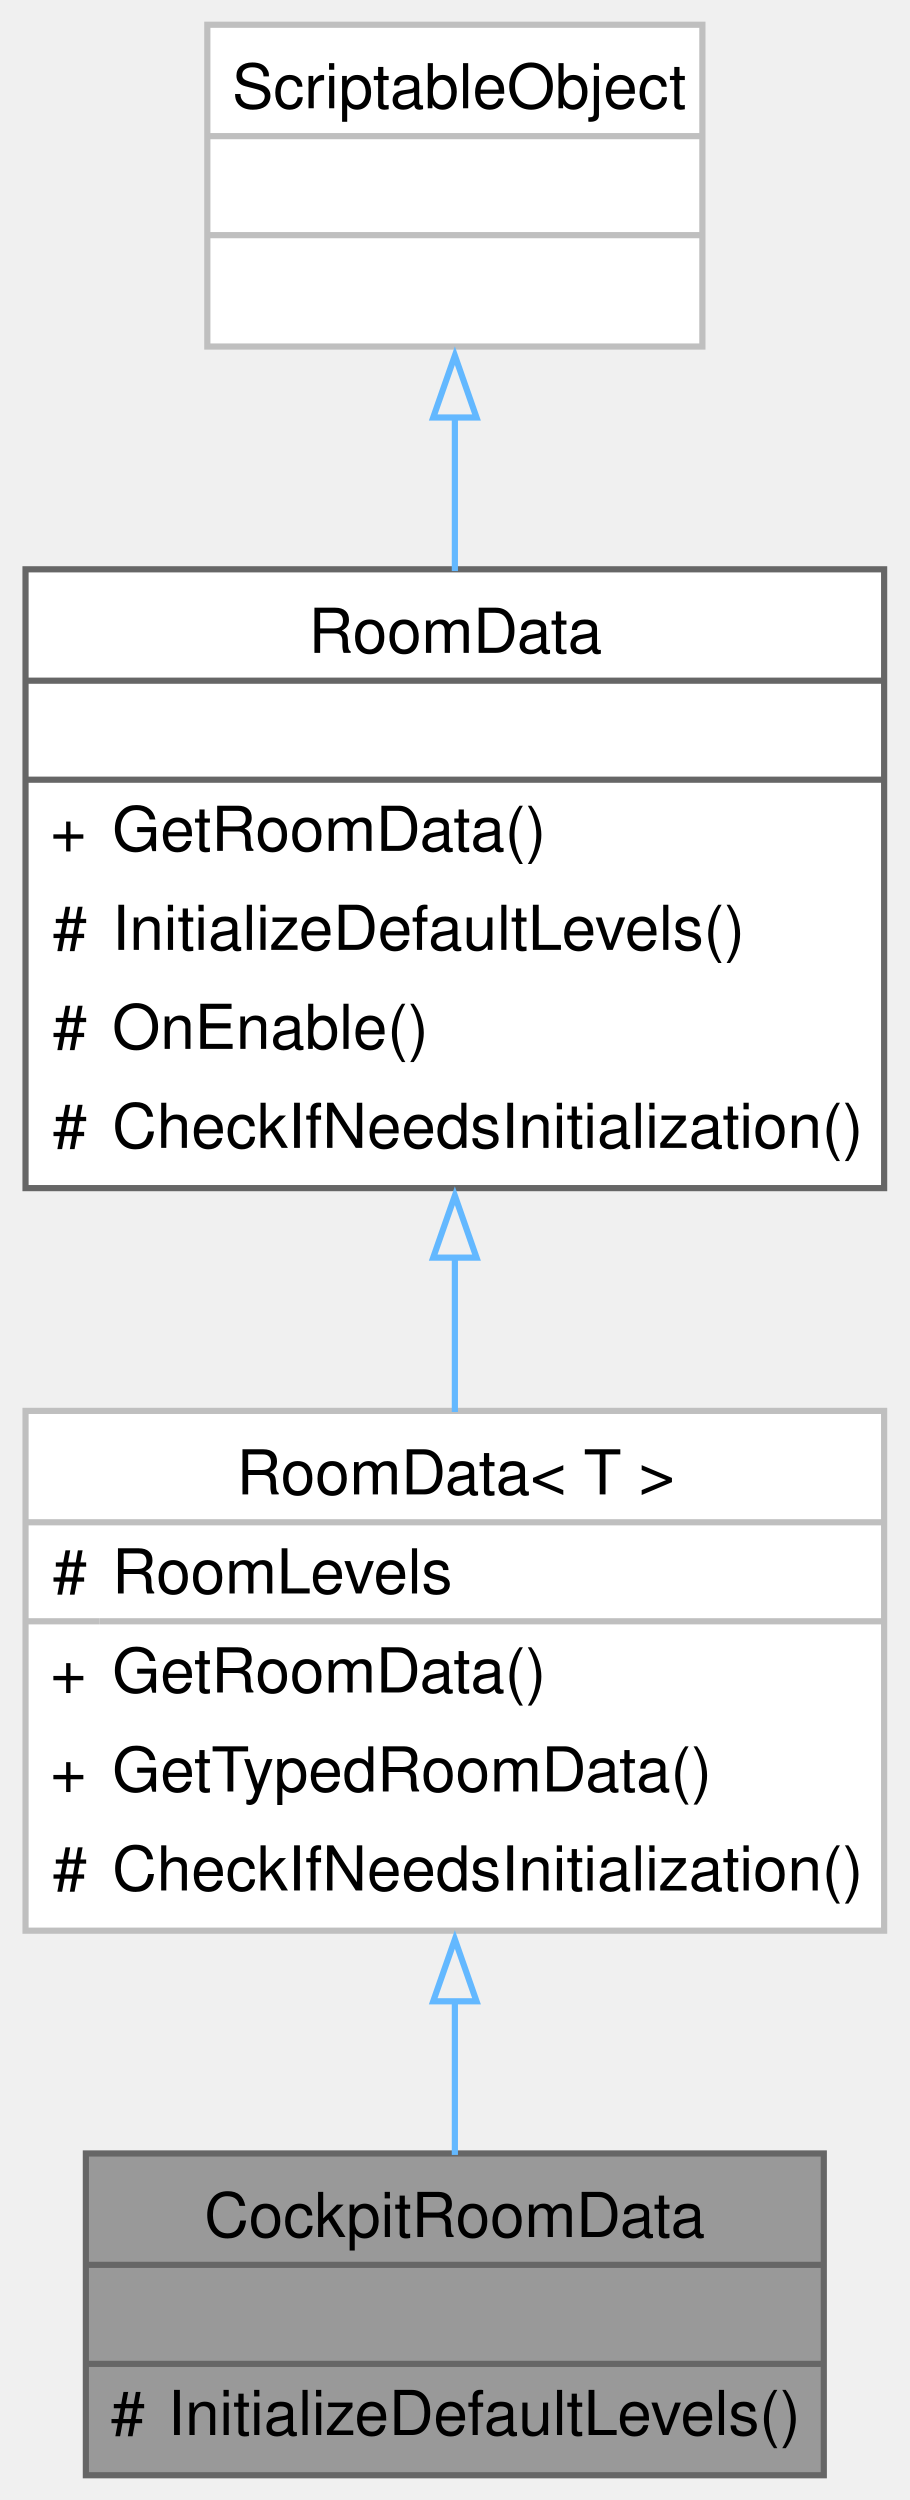
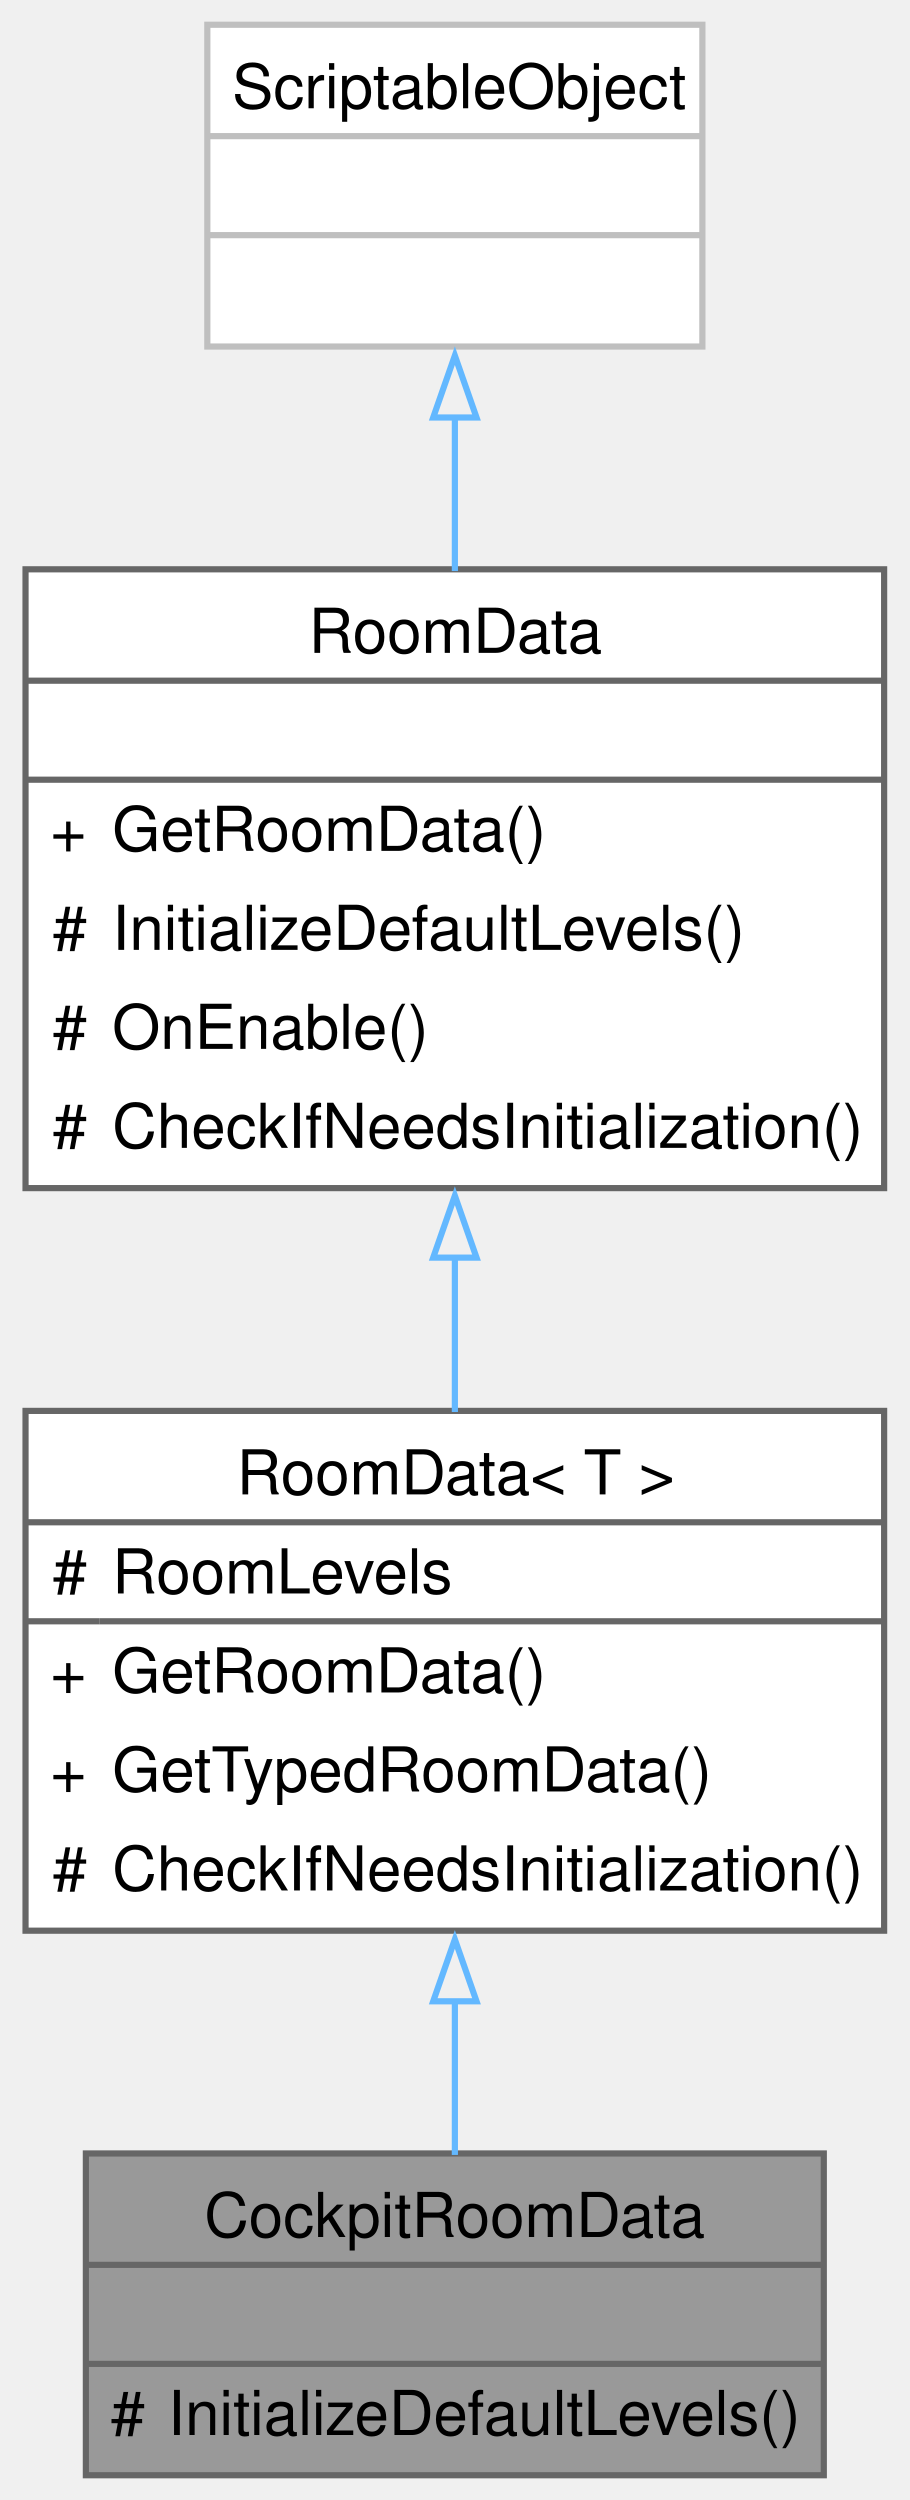
<svg xmlns="http://www.w3.org/2000/svg" xmlns:xlink="http://www.w3.org/1999/xlink" width="147pt" height="404pt" viewBox="0.00 0.00 146.75 404.00">
  <g id="graph0" class="graph" transform="scale(1 1) rotate(0) translate(4 400)">
    <g id="Node000001" class="node">
      <g id="a_Node000001">
-         <a xlink:title="조종실의 레벨별 데이터를 저장하는 ScriptableObject">
+         <a xlink:title="조종실의 레벨별 데이터를 저장하는 ScriptableObject. 각 레벨마다 회피 효율, 연료 효율 등의 수치를 정의합니다.">
          <polygon fill="#999999" stroke="none" points="129,-52 9.75,-52 9.75,0 129,0 129,-52" />
          <text text-anchor="start" x="28.88" y="-38.5" font-family="Helvetica,sans-Serif" font-size="10.00">CockpitRoomData</text>
          <text text-anchor="start" x="67.88" y="-22.5" font-family="Helvetica,sans-Serif" font-size="10.00"> </text>
          <text text-anchor="start" x="13.75" y="-6.5" font-family="Helvetica,sans-Serif" font-size="10.00">#</text>
          <text text-anchor="start" x="23" y="-6.5" font-family="Helvetica,sans-Serif" font-size="10.00">InitializeDefaultLevels()</text>
          <polygon fill="#666666" stroke="#666666" points="9.75,-34 9.75,-34 129,-34 129,-34 9.75,-34" />
          <polygon fill="#666666" stroke="#666666" points="9.75,-18 9.75,-18 129,-18 129,-18 9.75,-18" />
          <polygon fill="none" stroke="#666666" points="9.75,0 9.75,-52 129,-52 129,0 9.75,0" />
        </a>
      </g>
    </g>
    <g id="Node000002" class="node">
      <g id="a_Node000002">
-         <a xlink:href="class_room_data-1-g.html" target="_top" xlink:title=" ">
+         <a xlink:href="class_room_data-1-g.html" target="_top" xlink:title="RoomData의 제네릭 확장 버전. 각 방 타입에 특화된 RoomLevel 데이터를 제네릭으로 정의할 수 있습니다.">
          <polygon fill="white" stroke="none" points="138.75,-172 0,-172 0,-88 138.75,-88 138.75,-172" />
          <text text-anchor="start" x="34.12" y="-158.5" font-family="Helvetica,sans-Serif" font-size="10.00">RoomData&lt; T &gt;</text>
          <text text-anchor="start" x="4.38" y="-142.5" font-family="Helvetica,sans-Serif" font-size="10.00">#</text>
          <text text-anchor="start" x="14" y="-142.5" font-family="Helvetica,sans-Serif" font-size="10.00">RoomLevels</text>
          <text text-anchor="start" x="4" y="-126.5" font-family="Helvetica,sans-Serif" font-size="10.00">+</text>
          <text text-anchor="start" x="14" y="-126.5" font-family="Helvetica,sans-Serif" font-size="10.00">GetRoomData()</text>
          <text text-anchor="start" x="4" y="-110.5" font-family="Helvetica,sans-Serif" font-size="10.00">+</text>
          <text text-anchor="start" x="14" y="-110.5" font-family="Helvetica,sans-Serif" font-size="10.00">GetTypedRoomData()</text>
          <text text-anchor="start" x="4.38" y="-94.5" font-family="Helvetica,sans-Serif" font-size="10.00">#</text>
          <text text-anchor="start" x="14" y="-94.5" font-family="Helvetica,sans-Serif" font-size="10.00">CheckIfNeedsInitialization()</text>
-           <polygon fill="#bfbfbf" stroke="#bfbfbf" points="0,-154 0,-154 138.75,-154 138.75,-154 0,-154" />
-           <polygon fill="#bfbfbf" stroke="#bfbfbf" points="0,-138 0,-138 12,-138 12,-138 0,-138" />
-           <polygon fill="#bfbfbf" stroke="#bfbfbf" points="12,-138 12,-138 138.75,-138 138.75,-138 12,-138" />
-           <polygon fill="none" stroke="#bfbfbf" points="0,-88 0,-172 138.75,-172 138.75,-88 0,-88" />
+           <polygon fill="#666666" stroke="#666666" points="0,-154 0,-154 138.75,-154 138.75,-154 0,-154" />
+           <polygon fill="#666666" stroke="#666666" points="0,-138 0,-138 12,-138 12,-138 0,-138" />
+           <polygon fill="#666666" stroke="#666666" points="12,-138 12,-138 138.75,-138 138.75,-138 12,-138" />
+           <polygon fill="none" stroke="#666666" points="0,-88 0,-172 138.75,-172 138.75,-88 0,-88" />
        </a>
      </g>
    </g>
    <g id="edge1_Node000001_Node000002" class="edge">
      <g id="a_edge1_Node000001_Node000002">
        <a xlink:title=" ">
          <path fill="none" stroke="#63b8ff" d="M69.38,-76.71C69.38,-68.01 69.38,-59.35 69.38,-51.76" />
          <polygon fill="none" stroke="#63b8ff" points="65.88,-76.59 69.38,-86.59 72.88,-76.59 65.88,-76.59" />
        </a>
      </g>
    </g>
    <g id="Node000003" class="node">
      <g id="a_Node000003">
-         <a xlink:href="class_room_data.html" target="_top" xlink:title="모든 방 유형의 기본 데이터를 정의하는 추상 ScriptableObject">
+         <a xlink:href="class_room_data.html" target="_top" xlink:title="모든 방 유형의 기본 데이터를 정의하는 추상 ScriptableObject. 방의 레벨별 속성, 체력, 크기, 요구 자원 등을 설정합니다.">
          <polygon fill="white" stroke="none" points="138.75,-308 0,-308 0,-208 138.75,-208 138.75,-308" />
          <text text-anchor="start" x="45.75" y="-294.5" font-family="Helvetica,sans-Serif" font-size="10.00">RoomData</text>
          <text text-anchor="start" x="67.88" y="-278.5" font-family="Helvetica,sans-Serif" font-size="10.00"> </text>
          <text text-anchor="start" x="4" y="-262.5" font-family="Helvetica,sans-Serif" font-size="10.00">+</text>
          <text text-anchor="start" x="14" y="-262.5" font-family="Helvetica,sans-Serif" font-size="10.00">GetRoomData()</text>
          <text text-anchor="start" x="4.38" y="-246.5" font-family="Helvetica,sans-Serif" font-size="10.00">#</text>
          <text text-anchor="start" x="14" y="-246.5" font-family="Helvetica,sans-Serif" font-size="10.00">InitializeDefaultLevels()</text>
          <text text-anchor="start" x="4.38" y="-230.5" font-family="Helvetica,sans-Serif" font-size="10.00">#</text>
          <text text-anchor="start" x="14" y="-230.5" font-family="Helvetica,sans-Serif" font-size="10.00">OnEnable()</text>
          <text text-anchor="start" x="4.38" y="-214.5" font-family="Helvetica,sans-Serif" font-size="10.00">#</text>
          <text text-anchor="start" x="14" y="-214.5" font-family="Helvetica,sans-Serif" font-size="10.00">CheckIfNeedsInitialization()</text>
          <polygon fill="#666666" stroke="#666666" points="0,-290 0,-290 138.75,-290 138.75,-290 0,-290" />
          <polygon fill="#666666" stroke="#666666" points="0,-274 0,-274 138.75,-274 138.75,-274 0,-274" />
          <polygon fill="none" stroke="#666666" points="0,-208 0,-308 138.75,-308 138.75,-208 0,-208" />
        </a>
      </g>
    </g>
    <g id="edge2_Node000002_Node000003" class="edge">
      <g id="a_edge2_Node000002_Node000003">
        <a xlink:title=" ">
          <path fill="none" stroke="#63b8ff" d="M69.38,-196.83C69.38,-188.36 69.38,-179.82 69.38,-171.82" />
          <polygon fill="none" stroke="#63b8ff" points="65.88,-196.77 69.38,-206.77 72.88,-196.77 65.88,-196.77" />
        </a>
      </g>
    </g>
    <g id="Node000004" class="node">
      <g id="a_Node000004">
        <a xlink:title=" ">
          <polygon fill="white" stroke="none" points="109.38,-396 29.38,-396 29.38,-344 109.38,-344 109.38,-396" />
          <text text-anchor="start" x="33.38" y="-382.5" font-family="Helvetica,sans-Serif" font-size="10.00">ScriptableObject</text>
          <text text-anchor="start" x="67.88" y="-366.5" font-family="Helvetica,sans-Serif" font-size="10.00"> </text>
          <text text-anchor="start" x="67.88" y="-350.5" font-family="Helvetica,sans-Serif" font-size="10.00"> </text>
          <polygon fill="#bfbfbf" stroke="#bfbfbf" points="29.38,-378 29.38,-378 109.38,-378 109.38,-378 29.38,-378" />
          <polygon fill="#bfbfbf" stroke="#bfbfbf" points="29.38,-362 29.38,-362 109.38,-362 109.38,-362 29.38,-362" />
          <polygon fill="none" stroke="#bfbfbf" points="29.38,-344 29.38,-396 109.38,-396 109.38,-344 29.38,-344" />
        </a>
      </g>
    </g>
    <g id="edge3_Node000003_Node000004" class="edge">
      <g id="a_edge3_Node000003_Node000004">
        <a xlink:title=" ">
          <path fill="none" stroke="#63b8ff" d="M69.38,-332.53C69.38,-324.58 69.38,-316.05 69.38,-307.72" />
          <polygon fill="none" stroke="#63b8ff" points="65.88,-332.53 69.38,-342.53 72.88,-332.53 65.88,-332.53" />
        </a>
      </g>
    </g>
  </g>
</svg>
